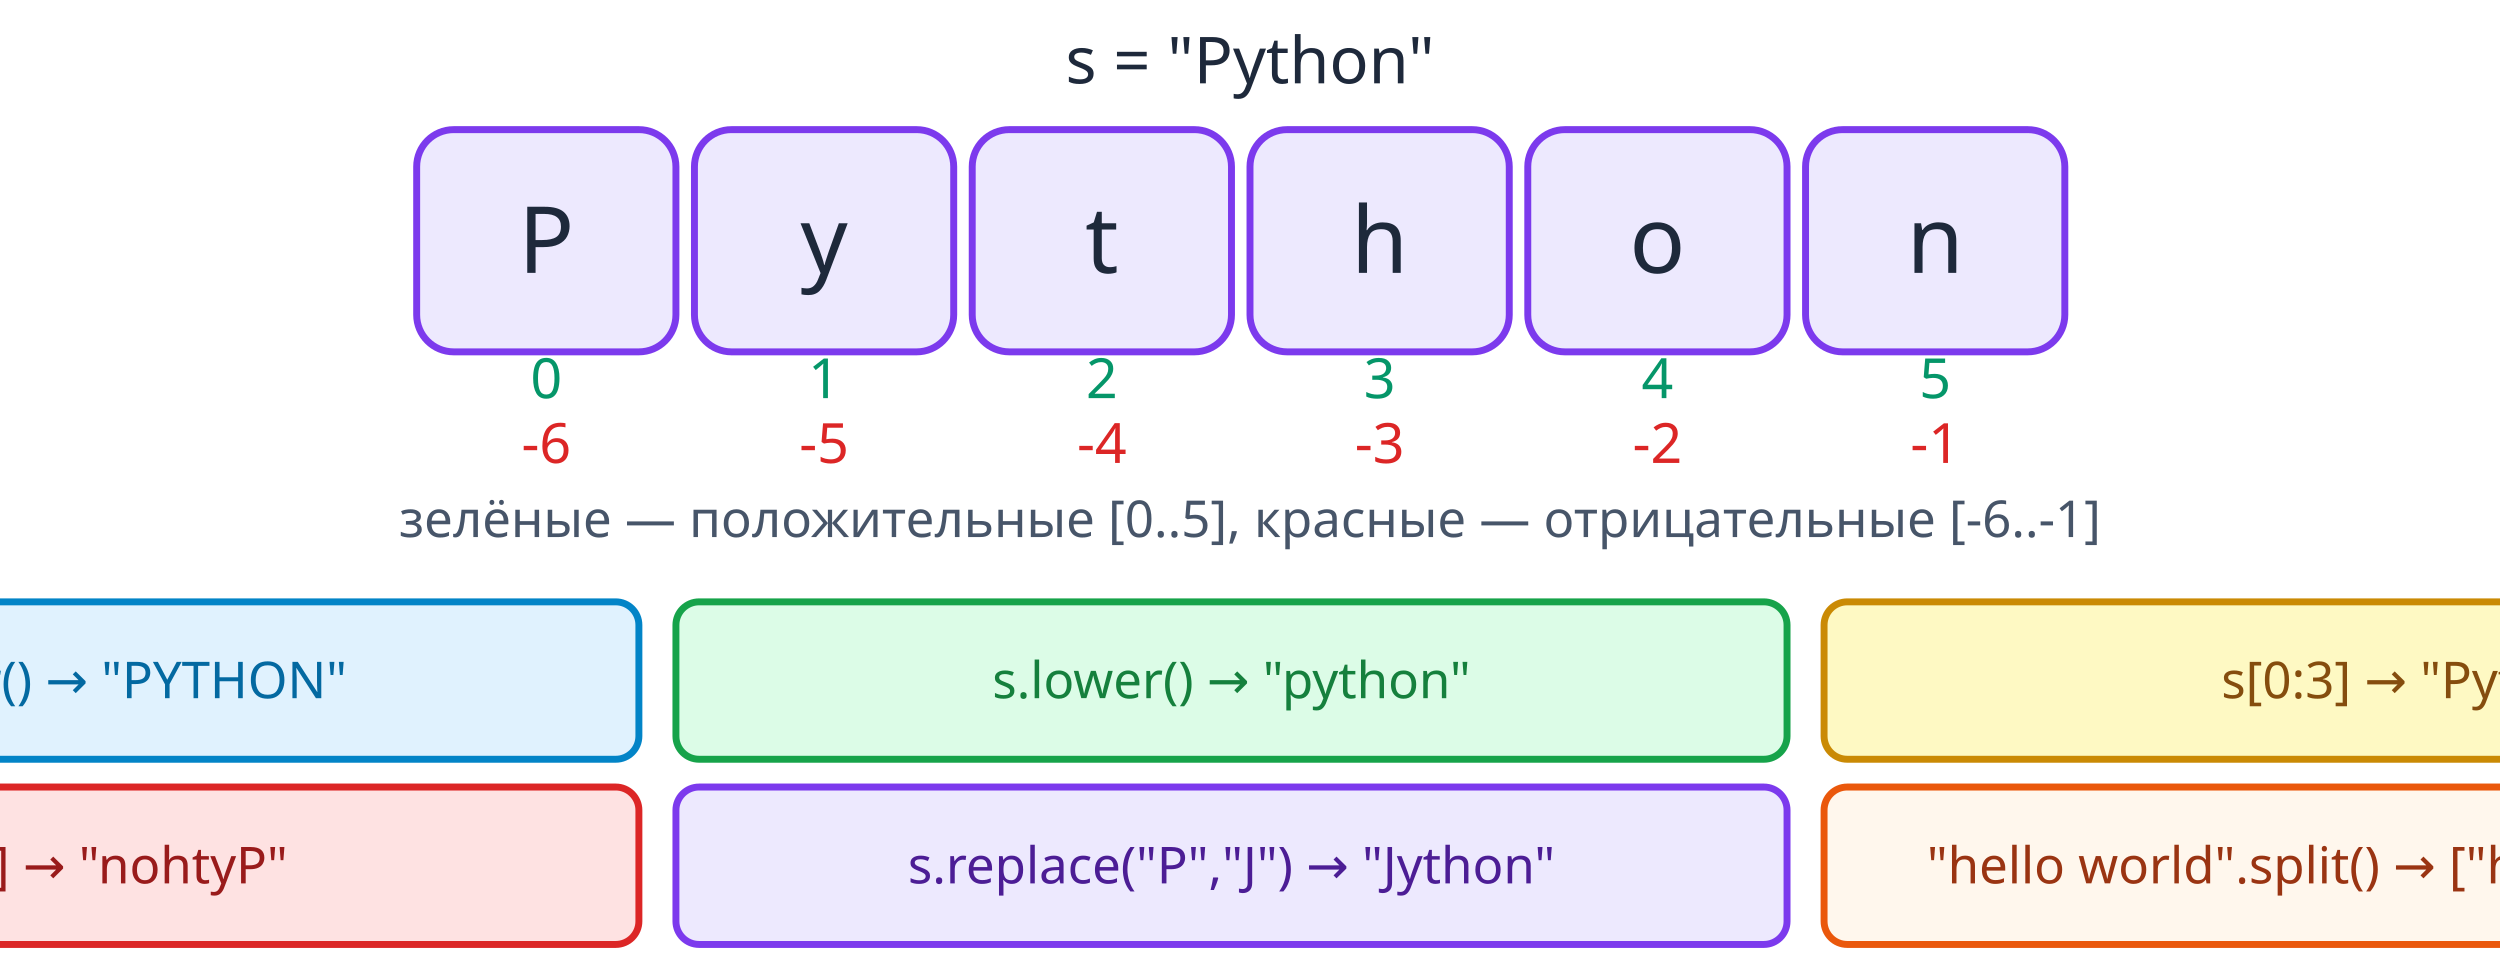
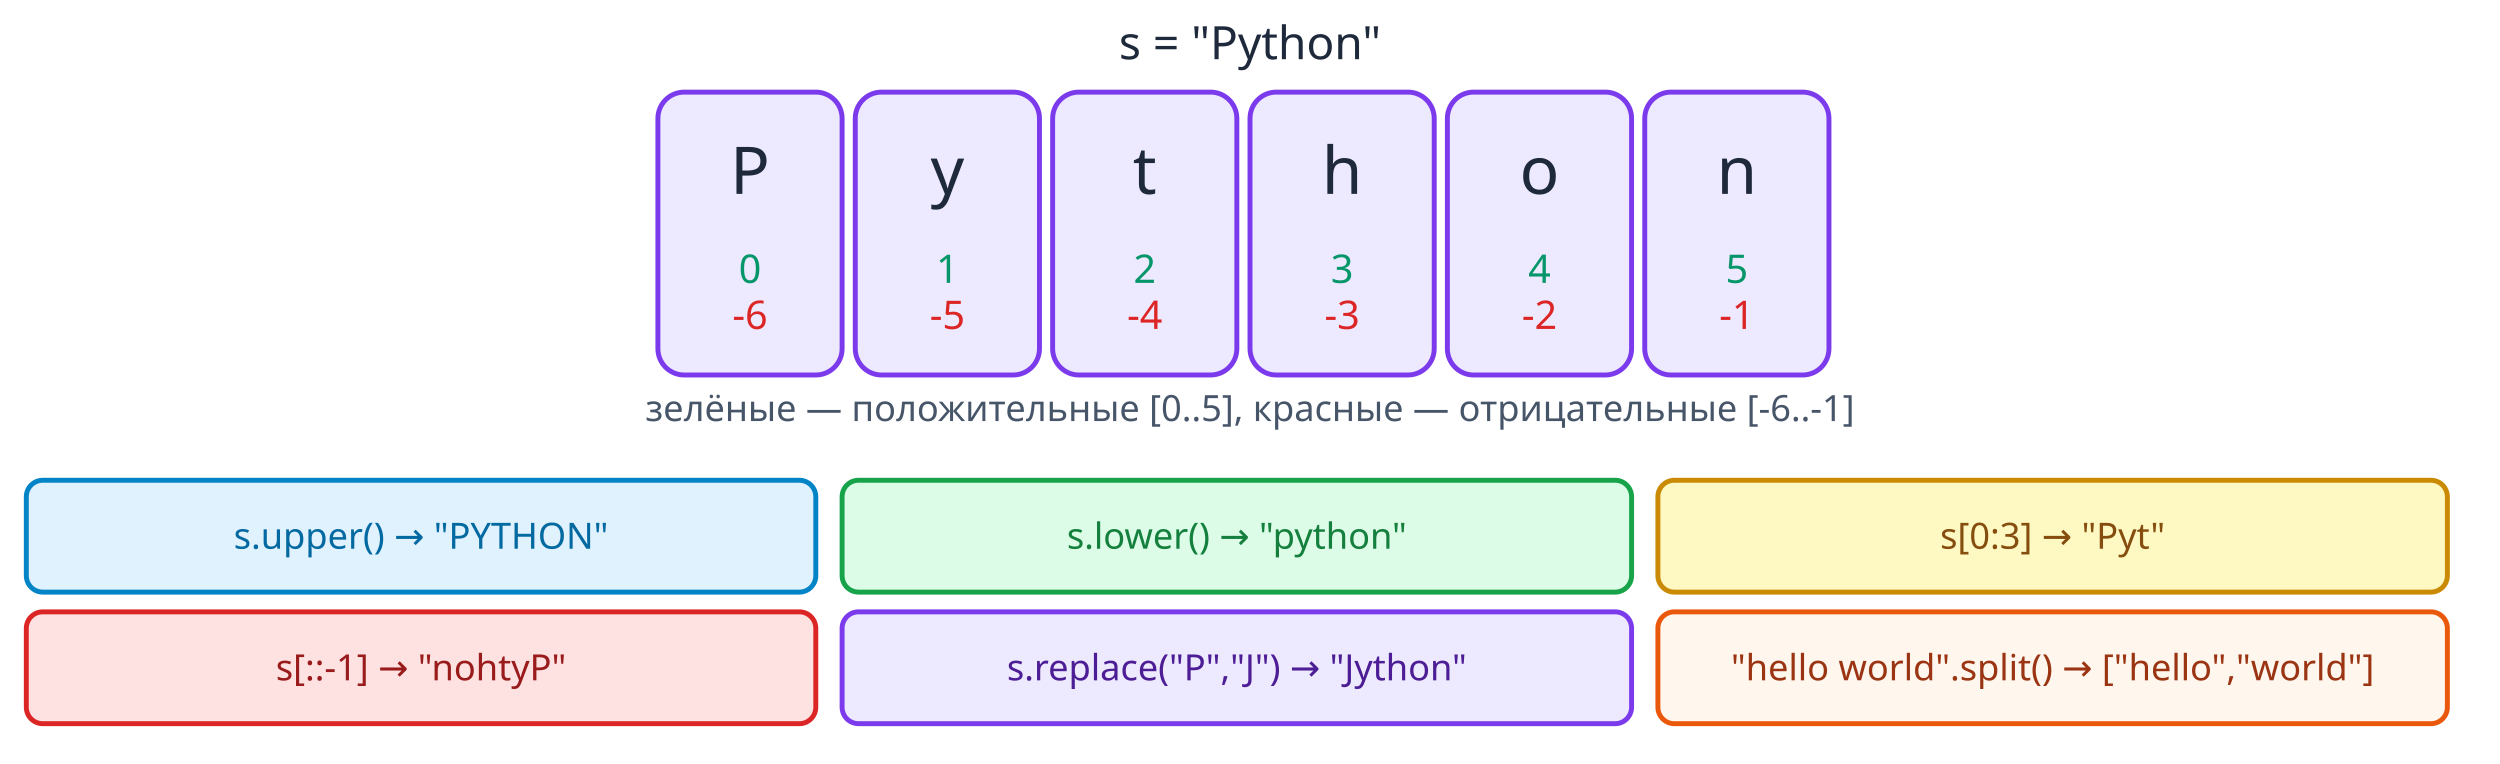
- <svg xmlns="http://www.w3.org/2000/svg" viewBox="0 0 540 210" style="max-width:100%;height:auto;display:block;margin:0 auto;font-family:sans-serif">
+ <svg xmlns="http://www.w3.org/2000/svg" viewBox="0 0 760 232" style="max-width:100%;height:auto;display:block;margin:0 auto;font-family:sans-serif">
  <defs>
    <marker id="ah" markerWidth="8" markerHeight="8" refX="6" refY="3" orient="auto">
      <path d="M0,0 L0,6 L8,3 z" fill="#64748b" />
    </marker>
    <marker id="ag" markerWidth="8" markerHeight="8" refX="6" refY="3" orient="auto">
      <path d="M0,0 L0,6 L8,3 z" fill="#059669" />
    </marker>
    <marker id="ar" markerWidth="8" markerHeight="8" refX="6" refY="3" orient="auto">
      <path d="M0,0 L0,6 L8,3 z" fill="#dc2626" />
    </marker>
  </defs>
-   <text x="270" y="18" text-anchor="middle" font-size="14" fill="#1e293b">s = "Python"</text>
-   <rect x="90" y="28" width="56" height="48" rx="8" fill="#ede9fe" stroke="#7c3aed" stroke-width="1.5" />
-   <text x="118" y="52" text-anchor="middle" font-size="20" fill="#1e293b" dominant-baseline="middle">
-     <tspan x="118" dy="0">P</tspan>
+   <text x="380" y="18" text-anchor="middle" font-size="14" fill="#1e293b">s = "Python"</text>
+   <rect x="200" y="28" width="56" height="86" rx="8" fill="#ede9fe" stroke="#7c3aed" stroke-width="1.5" />
+   <text x="228" y="52" text-anchor="middle" font-size="20" fill="#1e293b" dominant-baseline="middle">
+     <tspan x="228" dy="0">P</tspan>
  </text>
-   <text x="118" y="86" text-anchor="middle" font-size="12" fill="#059669">0</text>
-   <text x="118" y="100" text-anchor="middle" font-size="12" fill="#dc2626">-6</text>
-   <rect x="150" y="28" width="56" height="48" rx="8" fill="#ede9fe" stroke="#7c3aed" stroke-width="1.5" />
-   <text x="178" y="52" text-anchor="middle" font-size="20" fill="#1e293b" dominant-baseline="middle">
-     <tspan x="178" dy="0">y</tspan>
+   <text x="228" y="86" text-anchor="middle" font-size="12" fill="#059669">0</text>
+   <text x="228" y="100" text-anchor="middle" font-size="12" fill="#dc2626">-6</text>
+   <rect x="260" y="28" width="56" height="86" rx="8" fill="#ede9fe" stroke="#7c3aed" stroke-width="1.5" />
+   <text x="288" y="52" text-anchor="middle" font-size="20" fill="#1e293b" dominant-baseline="middle">
+     <tspan x="288" dy="0">y</tspan>
  </text>
-   <text x="178" y="86" text-anchor="middle" font-size="12" fill="#059669">1</text>
-   <text x="178" y="100" text-anchor="middle" font-size="12" fill="#dc2626">-5</text>
-   <rect x="210" y="28" width="56" height="48" rx="8" fill="#ede9fe" stroke="#7c3aed" stroke-width="1.5" />
-   <text x="238" y="52" text-anchor="middle" font-size="20" fill="#1e293b" dominant-baseline="middle">
-     <tspan x="238" dy="0">t</tspan>
+   <text x="288" y="86" text-anchor="middle" font-size="12" fill="#059669">1</text>
+   <text x="288" y="100" text-anchor="middle" font-size="12" fill="#dc2626">-5</text>
+   <rect x="320" y="28" width="56" height="86" rx="8" fill="#ede9fe" stroke="#7c3aed" stroke-width="1.5" />
+   <text x="348" y="52" text-anchor="middle" font-size="20" fill="#1e293b" dominant-baseline="middle">
+     <tspan x="348" dy="0">t</tspan>
  </text>
-   <text x="238" y="86" text-anchor="middle" font-size="12" fill="#059669">2</text>
-   <text x="238" y="100" text-anchor="middle" font-size="12" fill="#dc2626">-4</text>
-   <rect x="270" y="28" width="56" height="48" rx="8" fill="#ede9fe" stroke="#7c3aed" stroke-width="1.5" />
-   <text x="298" y="52" text-anchor="middle" font-size="20" fill="#1e293b" dominant-baseline="middle">
-     <tspan x="298" dy="0">h</tspan>
+   <text x="348" y="86" text-anchor="middle" font-size="12" fill="#059669">2</text>
+   <text x="348" y="100" text-anchor="middle" font-size="12" fill="#dc2626">-4</text>
+   <rect x="380" y="28" width="56" height="86" rx="8" fill="#ede9fe" stroke="#7c3aed" stroke-width="1.5" />
+   <text x="408" y="52" text-anchor="middle" font-size="20" fill="#1e293b" dominant-baseline="middle">
+     <tspan x="408" dy="0">h</tspan>
  </text>
-   <text x="298" y="86" text-anchor="middle" font-size="12" fill="#059669">3</text>
-   <text x="298" y="100" text-anchor="middle" font-size="12" fill="#dc2626">-3</text>
-   <rect x="330" y="28" width="56" height="48" rx="8" fill="#ede9fe" stroke="#7c3aed" stroke-width="1.5" />
-   <text x="358" y="52" text-anchor="middle" font-size="20" fill="#1e293b" dominant-baseline="middle">
-     <tspan x="358" dy="0">o</tspan>
+   <text x="408" y="86" text-anchor="middle" font-size="12" fill="#059669">3</text>
+   <text x="408" y="100" text-anchor="middle" font-size="12" fill="#dc2626">-3</text>
+   <rect x="440" y="28" width="56" height="86" rx="8" fill="#ede9fe" stroke="#7c3aed" stroke-width="1.5" />
+   <text x="468" y="52" text-anchor="middle" font-size="20" fill="#1e293b" dominant-baseline="middle">
+     <tspan x="468" dy="0">o</tspan>
  </text>
-   <text x="358" y="86" text-anchor="middle" font-size="12" fill="#059669">4</text>
-   <text x="358" y="100" text-anchor="middle" font-size="12" fill="#dc2626">-2</text>
-   <rect x="390" y="28" width="56" height="48" rx="8" fill="#ede9fe" stroke="#7c3aed" stroke-width="1.5" />
-   <text x="418" y="52" text-anchor="middle" font-size="20" fill="#1e293b" dominant-baseline="middle">
-     <tspan x="418" dy="0">n</tspan>
+   <text x="468" y="86" text-anchor="middle" font-size="12" fill="#059669">4</text>
+   <text x="468" y="100" text-anchor="middle" font-size="12" fill="#dc2626">-2</text>
+   <rect x="500" y="28" width="56" height="86" rx="8" fill="#ede9fe" stroke="#7c3aed" stroke-width="1.5" />
+   <text x="528" y="52" text-anchor="middle" font-size="20" fill="#1e293b" dominant-baseline="middle">
+     <tspan x="528" dy="0">n</tspan>
  </text>
-   <text x="418" y="86" text-anchor="middle" font-size="12" fill="#059669">5</text>
-   <text x="418" y="100" text-anchor="middle" font-size="12" fill="#dc2626">-1</text>
-   <text x="270" y="116" text-anchor="middle" font-size="11" fill="#475569">зелёные — положительные [0..5],  красные — отрицательные [-6..-1]</text>
-   <rect x="-102" y="130" width="240" height="34" rx="5" fill="#e0f2fe" stroke="#0284c7" stroke-width="1.5" />
-   <text x="18" y="147" text-anchor="middle" font-size="11" fill="#0369a1" dominant-baseline="middle">
-     <tspan x="18" dy="0">s.upper() → "PYTHON"</tspan>
+   <text x="528" y="86" text-anchor="middle" font-size="12" fill="#059669">5</text>
+   <text x="528" y="100" text-anchor="middle" font-size="12" fill="#dc2626">-1</text>
+   <text x="380" y="128" text-anchor="middle" font-size="11" fill="#475569">зелёные — положительные [0..5],  красные — отрицательные [-6..-1]</text>
+   <rect x="8" y="146" width="240" height="34" rx="5" fill="#e0f2fe" stroke="#0284c7" stroke-width="1.5" />
+   <text x="128" y="163" text-anchor="middle" font-size="11" fill="#0369a1" dominant-baseline="middle">
+     <tspan x="128" dy="0">s.upper() → "PYTHON"</tspan>
  </text>
-   <rect x="146" y="130" width="240" height="34" rx="5" fill="#dcfce7" stroke="#16a34a" stroke-width="1.5" />
-   <text x="266" y="147" text-anchor="middle" font-size="11" fill="#15803d" dominant-baseline="middle">
-     <tspan x="266" dy="0">s.lower() → "python"</tspan>
+   <rect x="256" y="146" width="240" height="34" rx="5" fill="#dcfce7" stroke="#16a34a" stroke-width="1.5" />
+   <text x="376" y="163" text-anchor="middle" font-size="11" fill="#15803d" dominant-baseline="middle">
+     <tspan x="376" dy="0">s.lower() → "python"</tspan>
  </text>
-   <rect x="394" y="130" width="240" height="34" rx="5" fill="#fef9c3" stroke="#ca8a04" stroke-width="1.5" />
-   <text x="514" y="147" text-anchor="middle" font-size="11" fill="#854d0e" dominant-baseline="middle">
-     <tspan x="514" dy="0">s[0:3] → "Pyt"</tspan>
+   <rect x="504" y="146" width="240" height="34" rx="5" fill="#fef9c3" stroke="#ca8a04" stroke-width="1.5" />
+   <text x="624" y="163" text-anchor="middle" font-size="11" fill="#854d0e" dominant-baseline="middle">
+     <tspan x="624" dy="0">s[0:3] → "Pyt"</tspan>
  </text>
-   <rect x="-102" y="170" width="240" height="34" rx="5" fill="#fee2e2" stroke="#dc2626" stroke-width="1.5" />
-   <text x="18" y="187" text-anchor="middle" font-size="11" fill="#991b1b" dominant-baseline="middle">
-     <tspan x="18" dy="0">s[::-1] → "nohtyP"</tspan>
+   <rect x="8" y="186" width="240" height="34" rx="5" fill="#fee2e2" stroke="#dc2626" stroke-width="1.5" />
+   <text x="128" y="203" text-anchor="middle" font-size="11" fill="#991b1b" dominant-baseline="middle">
+     <tspan x="128" dy="0">s[::-1] → "nohtyP"</tspan>
  </text>
-   <rect x="146" y="170" width="240" height="34" rx="5" fill="#ede9fe" stroke="#7c3aed" stroke-width="1.5" />
-   <text x="266" y="187" text-anchor="middle" font-size="11" fill="#4c1d95" dominant-baseline="middle">
-     <tspan x="266" dy="0">s.replace("P","J") → "Jython"</tspan>
+   <rect x="256" y="186" width="240" height="34" rx="5" fill="#ede9fe" stroke="#7c3aed" stroke-width="1.5" />
+   <text x="376" y="203" text-anchor="middle" font-size="11" fill="#4c1d95" dominant-baseline="middle">
+     <tspan x="376" dy="0">s.replace("P","J") → "Jython"</tspan>
  </text>
-   <rect x="394" y="170" width="240" height="34" rx="5" fill="#fff7ed" stroke="#ea580c" stroke-width="1.5" />
-   <text x="514" y="187" text-anchor="middle" font-size="11" fill="#9a3412" dominant-baseline="middle">
-     <tspan x="514" dy="0">"hello world".split() → ["hello","world"]</tspan>
+   <rect x="504" y="186" width="240" height="34" rx="5" fill="#fff7ed" stroke="#ea580c" stroke-width="1.5" />
+   <text x="624" y="203" text-anchor="middle" font-size="11" fill="#9a3412" dominant-baseline="middle">
+     <tspan x="624" dy="0">"hello world".split() → ["hello","world"]</tspan>
  </text>
</svg>
